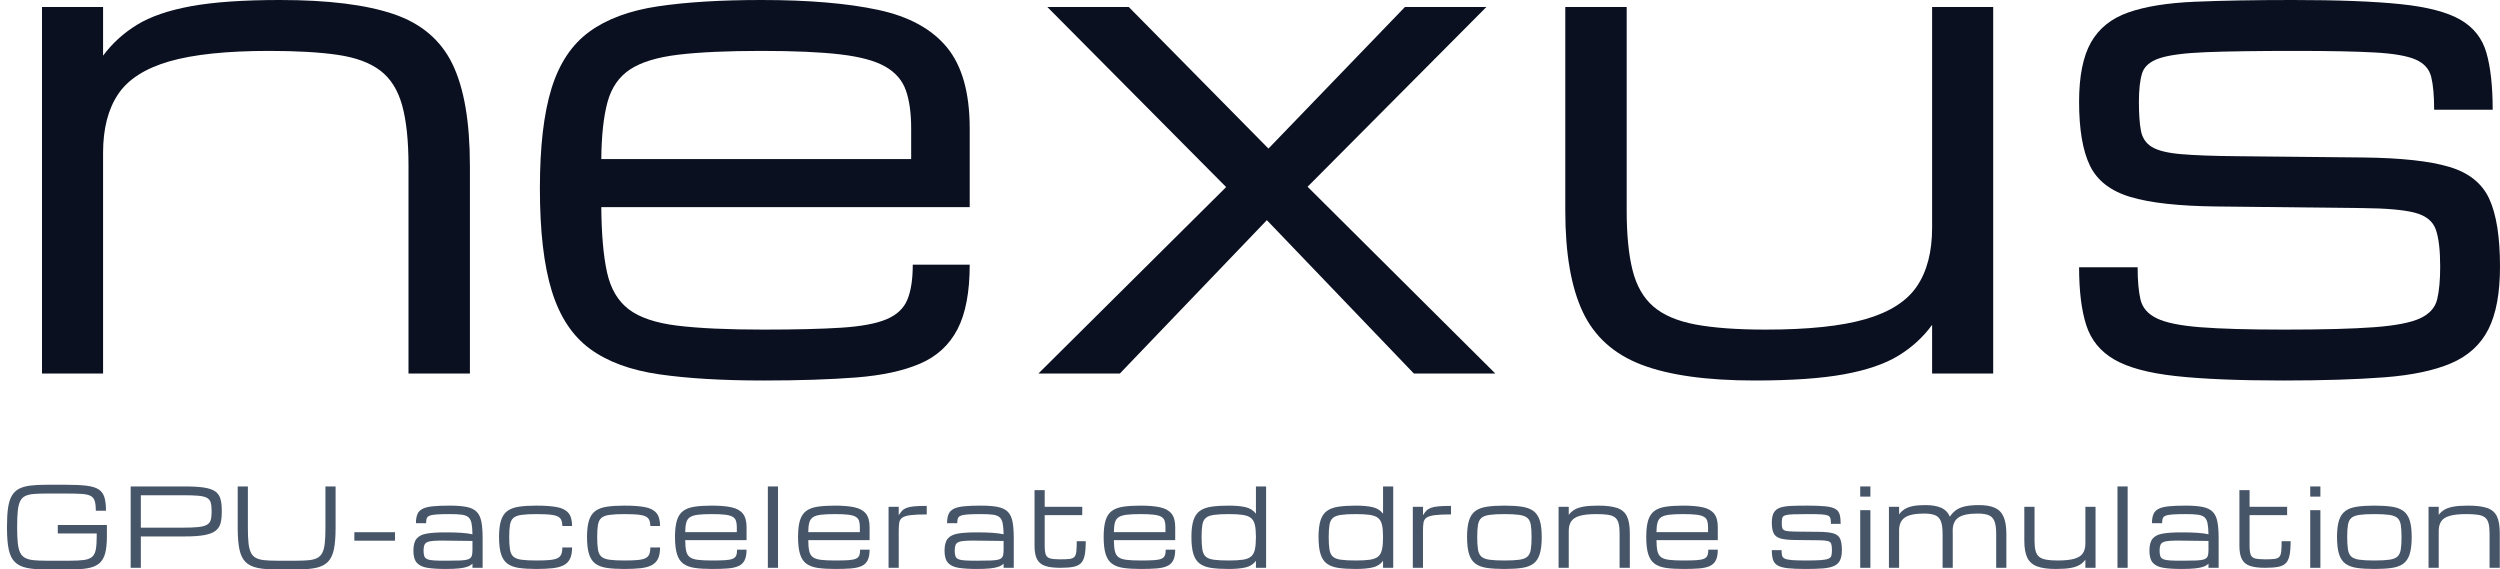
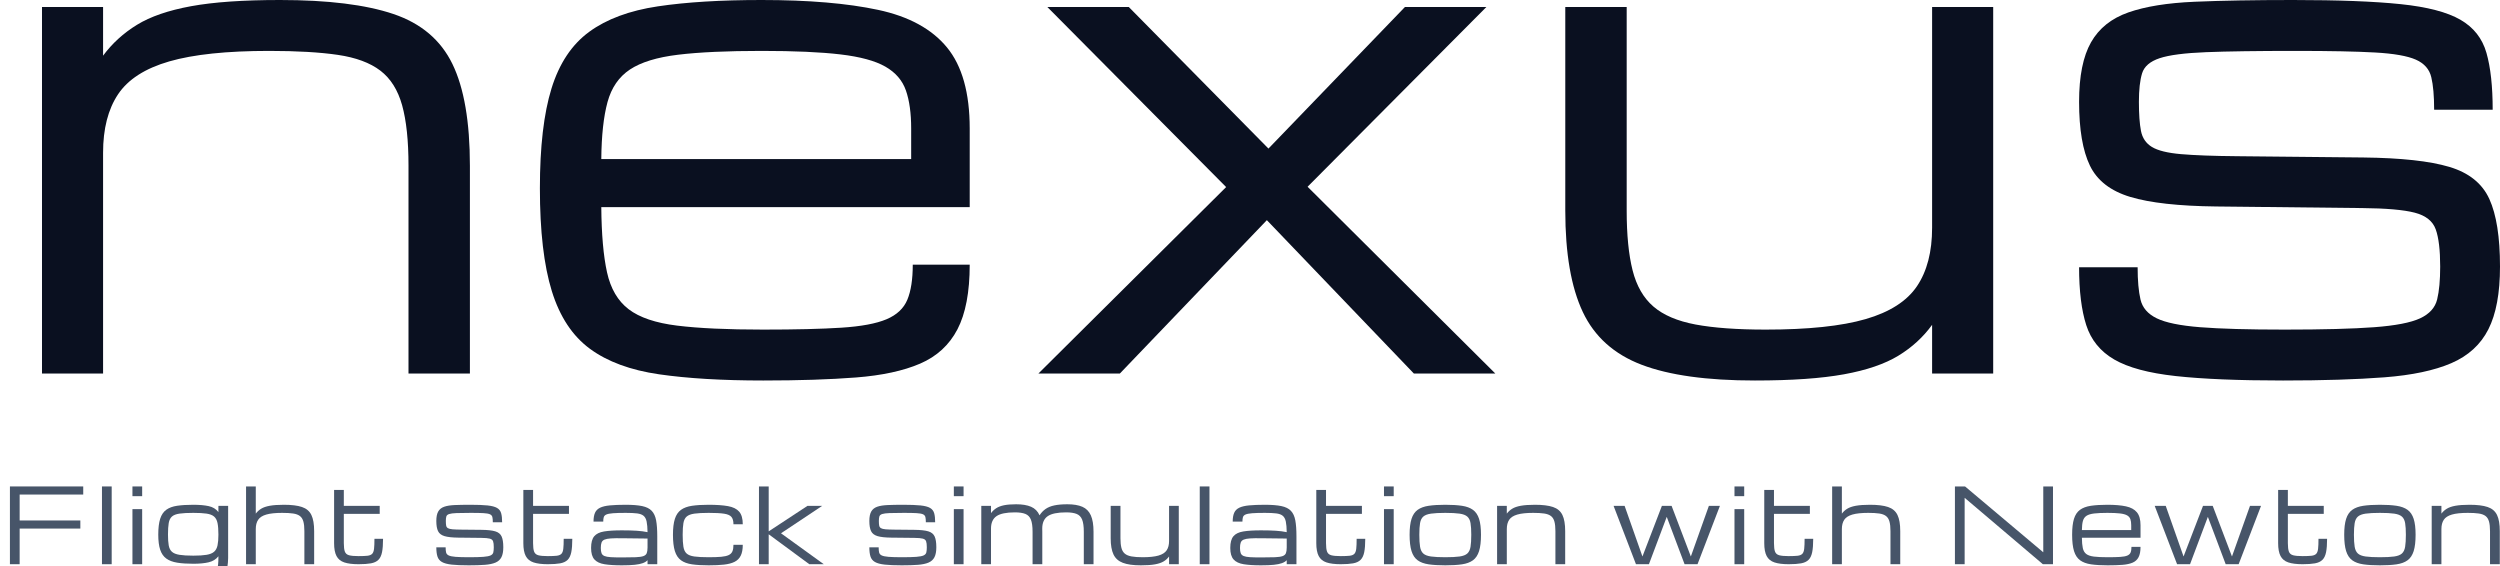
- <svg xmlns="http://www.w3.org/2000/svg" class="nexus-lockup" viewBox="0 0 7858 1788" width="7858" height="1788" version="1.1">
+ <svg xmlns="http://www.w3.org/2000/svg" class="nexus-lockup" viewBox="0 0 7858 1777" width="7858" height="1777" version="1.1">
  <g fill="#0a1020" transform="translate(0 -362.0)">
    <path d="M132 1536.0V384.0H324V537.0Q367 479.0 430.5 440.0Q494 401.0 600.5 381.5Q707 362.0 880 362.0Q1106 362.0 1236.5 406.0Q1367 450.0 1422.0 563.0Q1477 676.0 1477 883.0V1536.0H1284V883.0Q1284 765.0 1264.0 693.0Q1244 621.0 1195.5 584.0Q1147 547.0 1062.0 534.5Q977 522.0 846 522.0Q646 522.0 532.0 555.0Q418 588.0 371.0 658.5Q324 729.0 324 842.0V1536.0Z" />
    <path d="M3048 1194.0Q3048 1323.0 3009.5 1397.0Q2971 1471.0 2892.0 1505.0Q2813 1539.0 2690.5 1548.5Q2568 1558.0 2399 1558.0Q2206 1558.0 2071.5 1538.5Q1937 1519.0 1854.5 1458.5Q1772 1398.0 1734.5 1277.0Q1697 1156.0 1697 954.0Q1697 758.0 1733.5 640.0Q1770 522.0 1852.0 462.0Q1934 402.0 2067.5 382.0Q2201 362.0 2394 362.0Q2615 362.0 2760.0 393.0Q2905 424.0 2976.5 511.0Q3048 598.0 3048 766.0V1013.0H1890Q1891 1141.0 1908.0 1218.0Q1925 1295.0 1976.0 1334.0Q2027 1373.0 2128.5 1385.5Q2230 1398.0 2399 1398.0Q2551 1398.0 2644.5 1392.0Q2738 1386.0 2786.5 1365.5Q2835 1345.0 2852.0 1304.0Q2869 1263.0 2869 1194.0ZM2394 522.0Q2231 522.0 2131.5 534.0Q2032 546.0 1980.0 580.5Q1928 615.0 1909.5 683.0Q1891 751.0 1890 862.0H2864V766.0Q2864 694.0 2847.5 646.5Q2831 599.0 2783.0 571.5Q2735 544.0 2641.5 533.0Q2548 522.0 2394 522.0Z" />
    <path d="M3264 1536.0 3854 950.0 3292 384.0H3548L3987 829.0L4416 384.0H4672L4110 949.0L4700 1536.0H4444L3982 1054.0L3520 1536.0Z" />
    <path d="M5516 1558.0Q5290 1558.0 5160.0 1508.5Q5030 1459.0 4975.0 1342.5Q4920 1226.0 4920 1024.0V384.0H5113V1024.0Q5113 1138.0 5131.5 1211.5Q5150 1285.0 5197.0 1325.5Q5244 1366.0 5329.5 1382.0Q5415 1398.0 5550 1398.0Q5750 1398.0 5864.0 1365.0Q5978 1332.0 6025.5 1261.5Q6073 1191.0 6073 1078.0V384.0H6265V1536.0H6073V1383.0Q6031 1441.0 5967.0 1480.0Q5903 1519.0 5796.0 1538.5Q5689 1558.0 5516 1558.0Z" />
    <path d="M7176 1558.0Q6966 1558.0 6838.5 1544.0Q6711 1530.0 6645.5 1492.0Q6580 1454.0 6557.5 1384.0Q6535 1314.0 6535 1202.0H6719Q6719 1265.0 6728.0 1303.5Q6737 1342.0 6779.0 1362.5Q6821 1383.0 6915.5 1390.5Q7010 1398.0 7181 1398.0Q7362 1398.0 7462.5 1390.5Q7563 1383.0 7607.0 1362.5Q7651 1342.0 7660.5 1303.0Q7670 1264.0 7670 1200.0Q7670 1122.0 7656.0 1083.0Q7642 1044.0 7590.0 1030.5Q7538 1017.0 7424 1016.0L6966 1011.0Q6789 1009.0 6696.0 981.0Q6603 953.0 6569.0 882.5Q6535 812.0 6535 682.0Q6535 561.0 6572.5 495.0Q6610 429.0 6690.0 401.0Q6770 373.0 6898.0 367.5Q7026 362.0 7207 362.0Q7420 362.0 7545.5 375.0Q7671 388.0 7733.5 424.0Q7796 460.0 7815.5 528.5Q7835 597.0 7835 707.0H7651Q7651 642.0 7642.0 604.5Q7633 567.0 7593.5 549.5Q7554 532.0 7465.5 527.0Q7377 522.0 7217 522.0Q7035 522.0 6934.0 526.0Q6833 530.0 6788.0 545.0Q6743 560.0 6733.0 592.5Q6723 625.0 6723 682.0Q6723 740.0 6729.5 773.5Q6736 807.0 6764.0 824.0Q6792 841.0 6855.5 846.5Q6919 852.0 7033 853.0L7428 857.0Q7606 859.0 7698.5 886.5Q7791 914.0 7824.5 987.5Q7858 1061.0 7858 1200.0Q7858 1325.0 7821.5 1397.0Q7785 1469.0 7705.0 1503.5Q7625 1538.0 7494.5 1548.0Q7364 1558.0 7176 1558.0Z" />
  </g>
-   <g transform="translate(0 1529.0) scale(0.166483)">
+   <g transform="translate(0 1529.0) scale(0.159136)">
    <g fill="#475569">
-       <path d="M132 788.0V748.0Q132 544.0 152.0 405.5Q172 267.0 221.0 180.0Q270 93.0 354.5 47.0Q439 1.0 567.0 -15.5Q695 -32.0 875 -32.0H1251Q1487 -32.0 1634.5 -14.0Q1782 4.0 1861.5 55.0Q1941 106.0 1971.0 203.5Q2001 301.0 2001 459.0H1809Q1809 340.0 1788.0 273.5Q1767 207.0 1709.0 177.5Q1651 148.0 1540.5 141.0Q1430 134.0 1251 134.0H875Q732 134.0 634.0 142.5Q536 151.0 474.5 181.5Q413 212.0 380.5 278.0Q348 344.0 336.0 458.0Q324 572.0 324 748.0V788.0Q324 958.0 336.0 1070.0Q348 1182.0 380.5 1249.0Q413 1316.0 474.5 1349.0Q536 1382.0 634.0 1392.0Q732 1402.0 875 1402.0H1318Q1483 1402.0 1584.0 1388.5Q1685 1375.0 1737.5 1330.5Q1790 1286.0 1808.0 1194.5Q1826 1103.0 1826 947.0V888.0H1091V728.0H2018V947.0Q2018 1142.0 1985.0 1264.0Q1952 1386.0 1873.5 1452.5Q1795 1519.0 1659.5 1543.5Q1524 1568.0 1318 1568.0H875Q650 1568.0 505.0 1537.5Q360 1507.0 278.5 1425.0Q197 1343.0 164.5 1189.0Q132 1035.0 132 788.0Z" />
-       <path d="M2467 1536.0V0.0H3495Q3720 0.0 3857.5 22.0Q3995 44.0 4066.0 95.5Q4137 147.0 4162.0 234.5Q4187 322.0 4187 452.0V492.0Q4187 616.0 4161.5 702.5Q4136 789.0 4063.0 842.0Q3990 895.0 3852.0 919.5Q3714 944.0 3489 944.0H2659V1536.0ZM3995 452.0Q3995 357.0 3977.0 300.0Q3959 243.0 3905.0 214.0Q3851 185.0 3744.0 175.5Q3637 166.0 3458 166.0H2659V778.0H3458Q3637 778.0 3744.0 766.5Q3851 755.0 3905.0 724.5Q3959 694.0 3977.0 637.5Q3995 581.0 3995 492.0Z" />
-       <path d="M5231 1568.0Q5006 1568.0 4861.0 1537.5Q4716 1507.0 4634.5 1425.0Q4553 1343.0 4520.5 1189.0Q4488 1035.0 4488 788.0V0.0H4680V788.0Q4680 958.0 4692.0 1070.0Q4704 1182.0 4737.0 1249.0Q4770 1316.0 4831.5 1349.0Q4893 1382.0 4991.0 1392.0Q5089 1402.0 5231 1402.0H5593Q5736 1402.0 5833.5 1392.0Q5931 1382.0 5992.5 1349.0Q6054 1316.0 6087.0 1249.0Q6120 1182.0 6132.0 1070.0Q6144 958.0 6144 788.0V0.0H6336V788.0Q6336 1035.0 6303.5 1189.0Q6271 1343.0 6189.5 1425.0Q6108 1507.0 5963.0 1537.5Q5818 1568.0 5593 1568.0Z" />
-       <path d="M6690 1024.0V864.0H7458V1024.0Z" />
-       <path d="M8412 1558.0Q8205 1558.0 8070.5 1536.5Q7936 1515.0 7870.5 1442.0Q7805 1369.0 7805 1215.0Q7805 1058.0 7866.5 984.5Q7928 911.0 8061.5 889.0Q8195 867.0 8412 867.0Q8588 867.0 8707.0 875.0Q8826 883.0 8920 903.0Q8918 770.0 8902.0 693.5Q8886 617.0 8842.0 580.0Q8798 543.0 8713.5 532.5Q8629 522.0 8489 522.0Q8329 522.0 8238.5 529.0Q8148 536.0 8107.0 554.0Q8066 572.0 8055.5 606.0Q8045 640.0 8045 694.0H7853Q7853 586.0 7882.5 520.0Q7912 454.0 7983.0 420.0Q8054 386.0 8177.5 374.0Q8301 362.0 8489 362.0Q8691 362.0 8814.5 388.0Q8938 414.0 9002.5 481.5Q9067 549.0 9089.5 670.0Q9112 791.0 9112 982.0V1536.0H8920V1457.0Q8886 1493.0 8826.0 1515.0Q8766 1537.0 8666.5 1547.5Q8567 1558.0 8412 1558.0ZM8412 1402.0Q8583 1402.0 8685.0 1398.0Q8787 1394.0 8837.5 1376.0Q8888 1358.0 8904.0 1318.0Q8920 1278.0 8920 1206.0V1029.0L8412 1023.0Q8277 1021.0 8194.5 1026.5Q8112 1032.0 8069.0 1050.5Q8026 1069.0 8011.5 1108.5Q7997 1148.0 7997 1215.0Q7997 1280.0 8011.5 1318.0Q8026 1356.0 8069.0 1374.0Q8112 1392.0 8194.5 1397.0Q8277 1402.0 8412 1402.0Z" />
-       <path d="M10127 1558.0Q9934 1558.0 9799.0 1538.5Q9664 1519.0 9581.0 1458.5Q9498 1398.0 9460.0 1277.0Q9422 1156.0 9422 954.0Q9422 758.0 9460.0 640.0Q9498 522.0 9581.0 462.0Q9664 402.0 9799.0 382.0Q9934 362.0 10127 362.0Q10358 362.0 10507.5 388.5Q10657 415.0 10729.0 497.0Q10801 579.0 10801 747.0H10617Q10617 650.0 10577.0 602.0Q10537 554.0 10431.0 538.0Q10325 522.0 10127 522.0Q9949 522.0 9845.0 537.0Q9741 552.0 9692.0 595.5Q9643 639.0 9628.5 725.0Q9614 811.0 9614 954.0Q9614 1102.0 9628.5 1191.0Q9643 1280.0 9692.0 1324.5Q9741 1369.0 9845.0 1383.5Q9949 1398.0 10127 1398.0Q10278 1398.0 10374.0 1389.5Q10470 1381.0 10523.0 1355.5Q10576 1330.0 10596.5 1281.5Q10617 1233.0 10617 1152.0H10801Q10801 1286.0 10761.0 1367.0Q10721 1448.0 10639.0 1489.0Q10557 1530.0 10429.5 1544.0Q10302 1558.0 10127 1558.0Z" />
-       <path d="M11788 1558.0Q11595 1558.0 11460.0 1538.5Q11325 1519.0 11242.0 1458.5Q11159 1398.0 11121.0 1277.0Q11083 1156.0 11083 954.0Q11083 758.0 11121.0 640.0Q11159 522.0 11242.0 462.0Q11325 402.0 11460.0 382.0Q11595 362.0 11788 362.0Q12019 362.0 12168.5 388.5Q12318 415.0 12390.0 497.0Q12462 579.0 12462 747.0H12278Q12278 650.0 12238.0 602.0Q12198 554.0 12092.0 538.0Q11986 522.0 11788 522.0Q11610 522.0 11506.0 537.0Q11402 552.0 11353.0 595.5Q11304 639.0 11289.5 725.0Q11275 811.0 11275 954.0Q11275 1102.0 11289.5 1191.0Q11304 1280.0 11353.0 1324.5Q11402 1369.0 11506.0 1383.5Q11610 1398.0 11788 1398.0Q11939 1398.0 12035.0 1389.5Q12131 1381.0 12184.0 1355.5Q12237 1330.0 12257.5 1281.5Q12278 1233.0 12278 1152.0H12462Q12462 1286.0 12422.0 1367.0Q12382 1448.0 12300.0 1489.0Q12218 1530.0 12090.5 1544.0Q11963 1558.0 11788 1558.0Z" />
-       <path d="M14095 1194.0Q14095 1323.0 14056.5 1397.0Q14018 1471.0 13939.0 1505.0Q13860 1539.0 13737.5 1548.5Q13615 1558.0 13446 1558.0Q13253 1558.0 13118.5 1538.5Q12984 1519.0 12901.5 1458.5Q12819 1398.0 12781.5 1277.0Q12744 1156.0 12744 954.0Q12744 758.0 12780.5 640.0Q12817 522.0 12899.0 462.0Q12981 402.0 13114.5 382.0Q13248 362.0 13441 362.0Q13662 362.0 13807.0 393.0Q13952 424.0 14023.5 511.0Q14095 598.0 14095 766.0V1013.0H12937Q12938 1141.0 12955.0 1218.0Q12972 1295.0 13023.0 1334.0Q13074 1373.0 13175.5 1385.5Q13277 1398.0 13446 1398.0Q13598 1398.0 13691.5 1392.0Q13785 1386.0 13833.5 1365.5Q13882 1345.0 13899.0 1304.0Q13916 1263.0 13916 1194.0ZM13441 522.0Q13278 522.0 13178.5 534.0Q13079 546.0 13027.0 580.5Q12975 615.0 12956.5 683.0Q12938 751.0 12937 862.0H13911V766.0Q13911 694.0 13894.5 646.5Q13878 599.0 13830.0 571.5Q13782 544.0 13688.5 533.0Q13595 522.0 13441 522.0Z" />
-       <path d="M14497 1536.0V0.0H14689V1536.0Z" />
-       <path d="M16418 1194.0Q16418 1323.0 16379.5 1397.0Q16341 1471.0 16262.0 1505.0Q16183 1539.0 16060.5 1548.5Q15938 1558.0 15769 1558.0Q15576 1558.0 15441.5 1538.5Q15307 1519.0 15224.5 1458.5Q15142 1398.0 15104.5 1277.0Q15067 1156.0 15067 954.0Q15067 758.0 15103.5 640.0Q15140 522.0 15222.0 462.0Q15304 402.0 15437.5 382.0Q15571 362.0 15764 362.0Q15985 362.0 16130.0 393.0Q16275 424.0 16346.5 511.0Q16418 598.0 16418 766.0V1013.0H15260Q15261 1141.0 15278.0 1218.0Q15295 1295.0 15346.0 1334.0Q15397 1373.0 15498.5 1385.5Q15600 1398.0 15769 1398.0Q15921 1398.0 16014.5 1392.0Q16108 1386.0 16156.5 1365.5Q16205 1345.0 16222.0 1304.0Q16239 1263.0 16239 1194.0ZM15764 522.0Q15601 522.0 15501.5 534.0Q15402 546.0 15350.0 580.5Q15298 615.0 15279.5 683.0Q15261 751.0 15260 862.0H16234V766.0Q16234 694.0 16217.5 646.5Q16201 599.0 16153.0 571.5Q16105 544.0 16011.5 533.0Q15918 522.0 15764 522.0Z" />
-       <path d="M16776 1536.0V384.0H16968V543.0Q17000 492.0 17032.5 458.0Q17065 424.0 17117.5 404.0Q17170 384.0 17260.0 375.5Q17350 367.0 17497 367.0V528.0Q17299 528.0 17190.5 542.0Q17082 556.0 17035.0 589.5Q16988 623.0 16978.0 682.0Q16968 741.0 16968 832.0V1536.0Z" />
-       <path d="M18440 1558.0Q18233 1558.0 18098.5 1536.5Q17964 1515.0 17898.5 1442.0Q17833 1369.0 17833 1215.0Q17833 1058.0 17894.5 984.5Q17956 911.0 18089.5 889.0Q18223 867.0 18440 867.0Q18616 867.0 18735.0 875.0Q18854 883.0 18948 903.0Q18946 770.0 18930.0 693.5Q18914 617.0 18870.0 580.0Q18826 543.0 18741.5 532.5Q18657 522.0 18517 522.0Q18357 522.0 18266.5 529.0Q18176 536.0 18135.0 554.0Q18094 572.0 18083.5 606.0Q18073 640.0 18073 694.0H17881Q17881 586.0 17910.5 520.0Q17940 454.0 18011.0 420.0Q18082 386.0 18205.5 374.0Q18329 362.0 18517 362.0Q18719 362.0 18842.5 388.0Q18966 414.0 19030.5 481.5Q19095 549.0 19117.5 670.0Q19140 791.0 19140 982.0V1536.0H18948V1457.0Q18914 1493.0 18854.0 1515.0Q18794 1537.0 18694.5 1547.5Q18595 1558.0 18440 1558.0ZM18440 1402.0Q18611 1402.0 18713.0 1398.0Q18815 1394.0 18865.5 1376.0Q18916 1358.0 18932.0 1318.0Q18948 1278.0 18948 1206.0V1029.0L18440 1023.0Q18305 1021.0 18222.5 1026.5Q18140 1032.0 18097.0 1050.5Q18054 1069.0 18039.5 1108.5Q18025 1148.0 18025 1215.0Q18025 1280.0 18039.5 1318.0Q18054 1356.0 18097.0 1374.0Q18140 1392.0 18222.5 1397.0Q18305 1402.0 18440 1402.0Z" />
-       <path d="M20015 1536.0Q19839 1536.0 19733.0 1500.5Q19627 1465.0 19579.5 1374.5Q19532 1284.0 19532 1120.0V69.0H19724V384.0H20433V542.0H19724V1120.0Q19724 1232.0 19744.5 1287.0Q19765 1342.0 19827.5 1359.0Q19890 1376.0 20015 1376.0Q20126 1376.0 20189.5 1369.0Q20253 1362.0 20283.0 1331.5Q20313 1301.0 20321.0 1231.0Q20329 1161.0 20329 1034.0H20499Q20499 1200.0 20478.5 1300.0Q20458 1400.0 20405.5 1451.0Q20353 1502.0 20258.5 1519.0Q20164 1536.0 20015 1536.0Z" />
-       <path d="M22188 1194.0Q22188 1323.0 22149.5 1397.0Q22111 1471.0 22032.0 1505.0Q21953 1539.0 21830.5 1548.5Q21708 1558.0 21539 1558.0Q21346 1558.0 21211.5 1538.5Q21077 1519.0 20994.5 1458.5Q20912 1398.0 20874.5 1277.0Q20837 1156.0 20837 954.0Q20837 758.0 20873.5 640.0Q20910 522.0 20992.0 462.0Q21074 402.0 21207.5 382.0Q21341 362.0 21534 362.0Q21755 362.0 21900.0 393.0Q22045 424.0 22116.5 511.0Q22188 598.0 22188 766.0V1013.0H21030Q21031 1141.0 21048.0 1218.0Q21065 1295.0 21116.0 1334.0Q21167 1373.0 21268.5 1385.5Q21370 1398.0 21539 1398.0Q21691 1398.0 21784.5 1392.0Q21878 1386.0 21926.5 1365.5Q21975 1345.0 21992.0 1304.0Q22009 1263.0 22009 1194.0ZM21534 522.0Q21371 522.0 21271.5 534.0Q21172 546.0 21120.0 580.5Q21068 615.0 21049.5 683.0Q21031 751.0 21030 862.0H22004V766.0Q22004 694.0 21987.5 646.5Q21971 599.0 21923.0 571.5Q21875 544.0 21781.5 533.0Q21688 522.0 21534 522.0Z" />
-       <path d="M23199 1558.0Q23006 1558.0 22871.0 1538.5Q22736 1519.0 22653.0 1458.5Q22570 1398.0 22532.0 1277.0Q22494 1156.0 22494 954.0Q22494 758.0 22532.0 640.0Q22570 522.0 22653.0 462.0Q22736 402.0 22871.0 382.0Q23006 362.0 23199 362.0Q23384 362.0 23511.5 390.0Q23639 418.0 23712 515.0V0.0H23904V1536.0H23712V1404.0Q23639 1502.0 23511.5 1530.0Q23384 1558.0 23199 1558.0ZM23712 954.0Q23712 811.0 23692.0 725.0Q23672 639.0 23618.0 595.5Q23564 552.0 23463.0 537.0Q23362 522.0 23199 522.0Q23021 522.0 22917.0 537.0Q22813 552.0 22764.0 595.5Q22715 639.0 22700.5 725.0Q22686 811.0 22686 954.0Q22686 1102.0 22700.5 1191.0Q22715 1280.0 22764.0 1324.5Q22813 1369.0 22917.0 1383.5Q23021 1398.0 23199 1398.0Q23362 1398.0 23463.0 1383.5Q23564 1369.0 23618.0 1324.5Q23672 1280.0 23692.0 1191.0Q23712 1102.0 23712 954.0Z" />
-       <path d="M25599 1558.0Q25406 1558.0 25271.0 1538.5Q25136 1519.0 25053.0 1458.5Q24970 1398.0 24932.0 1277.0Q24894 1156.0 24894 954.0Q24894 758.0 24932.0 640.0Q24970 522.0 25053.0 462.0Q25136 402.0 25271.0 382.0Q25406 362.0 25599 362.0Q25784 362.0 25911.5 390.0Q26039 418.0 26112 515.0V0.0H26304V1536.0H26112V1404.0Q26039 1502.0 25911.5 1530.0Q25784 1558.0 25599 1558.0ZM26112 954.0Q26112 811.0 26092.0 725.0Q26072 639.0 26018.0 595.5Q25964 552.0 25863.0 537.0Q25762 522.0 25599 522.0Q25421 522.0 25317.0 537.0Q25213 552.0 25164.0 595.5Q25115 639.0 25100.5 725.0Q25086 811.0 25086 954.0Q25086 1102.0 25100.5 1191.0Q25115 1280.0 25164.0 1324.5Q25213 1369.0 25317.0 1383.5Q25421 1398.0 25599 1398.0Q25762 1398.0 25863.0 1383.5Q25964 1369.0 26018.0 1324.5Q26072 1280.0 26092.0 1191.0Q26112 1102.0 26112 954.0Z" />
-       <path d="M26674 1536.0V384.0H26866V543.0Q26898 492.0 26930.5 458.0Q26963 424.0 27015.5 404.0Q27068 384.0 27158.0 375.5Q27248 367.0 27395 367.0V528.0Q27197 528.0 27088.5 542.0Q26980 556.0 26933.0 589.5Q26886 623.0 26876.0 682.0Q26866 741.0 26866 832.0V1536.0Z" />
-       <path d="M28403 1558.0Q28210 1558.0 28075.0 1538.5Q27940 1519.0 27857.0 1458.5Q27774 1398.0 27736.0 1277.0Q27698 1156.0 27698 954.0Q27698 758.0 27736.0 640.0Q27774 522.0 27857.0 462.0Q27940 402.0 28075.0 382.0Q28210 362.0 28403 362.0Q28597 362.0 28731.5 382.0Q28866 402.0 28949.0 462.0Q29032 522.0 29070.0 640.0Q29108 758.0 29108 954.0Q29108 1156.0 29070.0 1277.0Q29032 1398.0 28949.0 1458.5Q28866 1519.0 28731.5 1538.5Q28597 1558.0 28403 1558.0ZM28916 954.0Q28916 811.0 28901.5 725.0Q28887 639.0 28838.0 595.5Q28789 552.0 28685.5 537.0Q28582 522.0 28403 522.0Q28225 522.0 28121.0 537.0Q28017 552.0 27968.0 595.5Q27919 639.0 27904.5 725.0Q27890 811.0 27890 954.0Q27890 1102.0 27904.5 1191.0Q27919 1280.0 27968.0 1324.5Q28017 1369.0 28121.0 1383.5Q28225 1398.0 28403 1398.0Q28582 1398.0 28685.5 1383.5Q28789 1369.0 28838.0 1324.5Q28887 1280.0 28901.5 1191.0Q28916 1102.0 28916 954.0Z" />
-       <path d="M29426 1536.0V384.0H29618V537.0Q29661 479.0 29724.5 440.0Q29788 401.0 29894.5 381.5Q30001 362.0 30174 362.0Q30400 362.0 30530.5 406.0Q30661 450.0 30716.0 563.0Q30771 676.0 30771 883.0V1536.0H30578V883.0Q30578 765.0 30558.0 693.0Q30538 621.0 30489.5 584.0Q30441 547.0 30356.0 534.5Q30271 522.0 30140 522.0Q29940 522.0 29826.0 555.0Q29712 588.0 29665.0 658.5Q29618 729.0 29618 842.0V1536.0Z" />
-       <path d="M32432 1194.0Q32432 1323.0 32393.5 1397.0Q32355 1471.0 32276.0 1505.0Q32197 1539.0 32074.5 1548.5Q31952 1558.0 31783 1558.0Q31590 1558.0 31455.5 1538.5Q31321 1519.0 31238.5 1458.5Q31156 1398.0 31118.5 1277.0Q31081 1156.0 31081 954.0Q31081 758.0 31117.5 640.0Q31154 522.0 31236.0 462.0Q31318 402.0 31451.5 382.0Q31585 362.0 31778 362.0Q31999 362.0 32144.0 393.0Q32289 424.0 32360.5 511.0Q32432 598.0 32432 766.0V1013.0H31274Q31275 1141.0 31292.0 1218.0Q31309 1295.0 31360.0 1334.0Q31411 1373.0 31512.5 1385.5Q31614 1398.0 31783 1398.0Q31935 1398.0 32028.5 1392.0Q32122 1386.0 32170.5 1365.5Q32219 1345.0 32236.0 1304.0Q32253 1263.0 32253 1194.0ZM31778 522.0Q31615 522.0 31515.5 534.0Q31416 546.0 31364.0 580.5Q31312 615.0 31293.5 683.0Q31275 751.0 31274 862.0H32248V766.0Q32248 694.0 32231.5 646.5Q32215 599.0 32167.0 571.5Q32119 544.0 32025.5 533.0Q31932 522.0 31778 522.0Z" />
-       <path d="M34093 1558.0Q33883 1558.0 33755.5 1544.0Q33628 1530.0 33562.5 1492.0Q33497 1454.0 33474.5 1384.0Q33452 1314.0 33452 1202.0H33636Q33636 1265.0 33645.0 1303.5Q33654 1342.0 33696.0 1362.5Q33738 1383.0 33832.5 1390.5Q33927 1398.0 34098 1398.0Q34279 1398.0 34379.5 1390.5Q34480 1383.0 34524.0 1362.5Q34568 1342.0 34577.5 1303.0Q34587 1264.0 34587 1200.0Q34587 1122.0 34573.0 1083.0Q34559 1044.0 34507.0 1030.5Q34455 1017.0 34341 1016.0L33883 1011.0Q33706 1009.0 33613.0 981.0Q33520 953.0 33486.0 882.5Q33452 812.0 33452 682.0Q33452 561.0 33489.5 495.0Q33527 429.0 33607.0 401.0Q33687 373.0 33815.0 367.5Q33943 362.0 34124 362.0Q34337 362.0 34462.5 375.0Q34588 388.0 34650.5 424.0Q34713 460.0 34732.5 528.5Q34752 597.0 34752 707.0H34568Q34568 642.0 34559.0 604.5Q34550 567.0 34510.5 549.5Q34471 532.0 34382.5 527.0Q34294 522.0 34134 522.0Q33952 522.0 33851.0 526.0Q33750 530.0 33705.0 545.0Q33660 560.0 33650.0 592.5Q33640 625.0 33640 682.0Q33640 740.0 33646.5 773.5Q33653 807.0 33681.0 824.0Q33709 841.0 33772.5 846.5Q33836 852.0 33950 853.0L34345 857.0Q34523 859.0 34615.5 886.5Q34708 914.0 34741.5 987.5Q34775 1061.0 34775 1200.0Q34775 1325.0 34738.5 1397.0Q34702 1469.0 34622.0 1503.5Q34542 1538.0 34411.5 1548.0Q34281 1558.0 34093 1558.0Z" />
-       <path d="M35121 1536.0V448.0H35313V1536.0ZM35121 192.0V0.0H35313V192.0Z" />
-       <path d="M35663 1536.0V384.0H35855V527.0Q35898 469.0 35958.0 430.0Q36018 391.0 36111.5 371.5Q36205 352.0 36351 352.0Q36532 352.0 36646.0 401.0Q36760 450.0 36814 570.0Q36863 494.0 36932.0 445.5Q37001 397.0 37105.5 374.5Q37210 352.0 37363 352.0Q37545 352.0 37659.0 401.5Q37773 451.0 37826.5 570.0Q37880 689.0 37880 896.0V1536.0H37688V896.0Q37688 738.0 37655.0 655.5Q37622 573.0 37545.5 542.5Q37469 512.0 37339 512.0Q37084 512.0 36975.5 587.0Q36867 662.0 36867 832.0V831.0Q36868 862.0 36868 896.0V1536.0H36676V896.0Q36676 738.0 36643.0 655.5Q36610 573.0 36533.5 542.5Q36457 512.0 36327 512.0Q36072 512.0 35963.5 587.0Q35855 662.0 35855 832.0V1536.0Z" />
-       <path d="M38815 1558.0Q38589 1558.0 38459.0 1508.5Q38329 1459.0 38274.0 1342.5Q38219 1226.0 38219 1024.0V384.0H38412V1024.0Q38412 1138.0 38430.5 1211.5Q38449 1285.0 38496.0 1325.5Q38543 1366.0 38628.5 1382.0Q38714 1398.0 38849 1398.0Q39049 1398.0 39163.0 1365.0Q39277 1332.0 39324.5 1261.5Q39372 1191.0 39372 1078.0V384.0H39564V1536.0H39372V1383.0Q39330 1441.0 39266.0 1480.0Q39202 1519.0 39095.0 1538.5Q38988 1558.0 38815 1558.0Z" />
-       <path d="M39978 1536.0V0.0H40170V1536.0Z" />
-       <path d="M41188 1558.0Q40981 1558.0 40846.5 1536.5Q40712 1515.0 40646.5 1442.0Q40581 1369.0 40581 1215.0Q40581 1058.0 40642.5 984.5Q40704 911.0 40837.5 889.0Q40971 867.0 41188 867.0Q41364 867.0 41483.0 875.0Q41602 883.0 41696 903.0Q41694 770.0 41678.0 693.5Q41662 617.0 41618.0 580.0Q41574 543.0 41489.5 532.5Q41405 522.0 41265 522.0Q41105 522.0 41014.5 529.0Q40924 536.0 40883.0 554.0Q40842 572.0 40831.5 606.0Q40821 640.0 40821 694.0H40629Q40629 586.0 40658.5 520.0Q40688 454.0 40759.0 420.0Q40830 386.0 40953.5 374.0Q41077 362.0 41265 362.0Q41467 362.0 41590.5 388.0Q41714 414.0 41778.5 481.5Q41843 549.0 41865.5 670.0Q41888 791.0 41888 982.0V1536.0H41696V1457.0Q41662 1493.0 41602.0 1515.0Q41542 1537.0 41442.5 1547.5Q41343 1558.0 41188 1558.0ZM41188 1402.0Q41359 1402.0 41461.0 1398.0Q41563 1394.0 41613.5 1376.0Q41664 1358.0 41680.0 1318.0Q41696 1278.0 41696 1206.0V1029.0L41188 1023.0Q41053 1021.0 40970.5 1026.5Q40888 1032.0 40845.0 1050.5Q40802 1069.0 40787.5 1108.5Q40773 1148.0 40773 1215.0Q40773 1280.0 40787.5 1318.0Q40802 1356.0 40845.0 1374.0Q40888 1392.0 40970.5 1397.0Q41053 1402.0 41188 1402.0Z" />
-       <path d="M42763 1536.0Q42587 1536.0 42481.0 1500.5Q42375 1465.0 42327.5 1374.5Q42280 1284.0 42280 1120.0V69.0H42472V384.0H43181V542.0H42472V1120.0Q42472 1232.0 42492.5 1287.0Q42513 1342.0 42575.5 1359.0Q42638 1376.0 42763 1376.0Q42874 1376.0 42937.5 1369.0Q43001 1362.0 43031.0 1331.5Q43061 1301.0 43069.0 1231.0Q43077 1161.0 43077 1034.0H43247Q43247 1200.0 43226.5 1300.0Q43206 1400.0 43153.5 1451.0Q43101 1502.0 43006.5 1519.0Q42912 1536.0 42763 1536.0Z" />
-       <path d="M43617 1536.0V448.0H43809V1536.0ZM43617 192.0V0.0H43809V192.0Z" />
-       <path d="M44828 1558.0Q44635 1558.0 44500.0 1538.5Q44365 1519.0 44282.0 1458.5Q44199 1398.0 44161.0 1277.0Q44123 1156.0 44123 954.0Q44123 758.0 44161.0 640.0Q44199 522.0 44282.0 462.0Q44365 402.0 44500.0 382.0Q44635 362.0 44828 362.0Q45022 362.0 45156.5 382.0Q45291 402.0 45374.0 462.0Q45457 522.0 45495.0 640.0Q45533 758.0 45533 954.0Q45533 1156.0 45495.0 1277.0Q45457 1398.0 45374.0 1458.5Q45291 1519.0 45156.5 1538.5Q45022 1558.0 44828 1558.0ZM45341 954.0Q45341 811.0 45326.5 725.0Q45312 639.0 45263.0 595.5Q45214 552.0 45110.5 537.0Q45007 522.0 44828 522.0Q44650 522.0 44546.0 537.0Q44442 552.0 44393.0 595.5Q44344 639.0 44329.5 725.0Q44315 811.0 44315 954.0Q44315 1102.0 44329.5 1191.0Q44344 1280.0 44393.0 1324.5Q44442 1369.0 44546.0 1383.5Q44650 1398.0 44828 1398.0Q45007 1398.0 45110.5 1383.5Q45214 1369.0 45263.0 1324.5Q45312 1280.0 45326.5 1191.0Q45341 1102.0 45341 954.0Z" />
-       <path d="M45851 1536.0V384.0H46043V537.0Q46086 479.0 46149.5 440.0Q46213 401.0 46319.5 381.5Q46426 362.0 46599 362.0Q46825 362.0 46955.5 406.0Q47086 450.0 47141.0 563.0Q47196 676.0 47196 883.0V1536.0H47003V883.0Q47003 765.0 46983.0 693.0Q46963 621.0 46914.5 584.0Q46866 547.0 46781.0 534.5Q46696 522.0 46565 522.0Q46365 522.0 46251.0 555.0Q46137 588.0 46090.0 658.5Q46043 729.0 46043 842.0V1536.0Z" />
+       <path d="M196 1536.0V0.0H1644V160.0H388V672.0H1587V832.0H388V1536.0Z" />
+       <path d="M2014 1536.0V0.0H2206V1536.0Z" />
+       <path d="M2616 1536.0V448.0H2808V1536.0ZM2616 192.0V0.0H2808V192.0Z" />
+       <path d="M3861 1975.0Q3708 1975.0 3582.5 1967.5Q3457 1960.0 3367.0 1931.5Q3277 1903.0 3228.0 1841.5Q3179 1780.0 3179 1673.0H3371Q3371 1743.0 3425.5 1773.0Q3480 1803.0 3589.0 1809.0Q3698 1815.0 3861 1815.0Q3982 1815.0 4068.0 1807.5Q4154 1800.0 4208.5 1764.0Q4263 1728.0 4288.5 1643.5Q4314 1559.0 4314 1406.0V1379.0Q4244 1469.0 4121.5 1498.0Q3999 1527.0 3818 1527.0Q3631 1527.0 3499.0 1505.5Q3367 1484.0 3284.5 1424.0Q3202 1364.0 3164.0 1250.0Q3126 1136.0 3126 952.0Q3126 756.0 3164.0 638.0Q3202 520.0 3284.5 460.5Q3367 401.0 3499.0 381.5Q3631 362.0 3818 362.0Q3999 362.0 4121.5 388.5Q4244 415.0 4314 506.0V384.0H4506V1414.0Q4502 1604.0 4458.0 1716.5Q4414 1829.0 4332.5 1884.5Q4251 1940.0 4132.5 1957.5Q4014 1975.0 3861 1975.0ZM4314 952.0Q4314 809.0 4296.5 723.5Q4279 638.0 4228.5 594.5Q4178 551.0 4079.5 536.5Q3981 522.0 3818 522.0Q3646 522.0 3545.5 536.5Q3445 551.0 3396.0 594.5Q3347 638.0 3332.5 723.5Q3318 809.0 3318 952.0Q3318 1082.0 3332.5 1164.0Q3347 1246.0 3395.5 1290.0Q3444 1334.0 3545.0 1350.5Q3646 1367.0 3818 1367.0Q3981 1367.0 4079.5 1350.5Q4178 1334.0 4228.5 1290.0Q4279 1246.0 4296.5 1164.0Q4314 1082.0 4314 952.0Z" />
+       <path d="M4860 1536.0V0.0H5052V537.0Q5095 479.0 5158.5 440.0Q5222 401.0 5328.5 381.5Q5435 362.0 5608 362.0Q5834 362.0 5964.5 406.0Q6095 450.0 6150.0 563.0Q6205 676.0 6205 883.0V1536.0H6012V883.0Q6012 765.0 5992.0 693.0Q5972 621.0 5923.5 584.0Q5875 547.0 5790.0 534.5Q5705 522.0 5574 522.0Q5374 522.0 5260.0 555.0Q5146 588.0 5099.0 658.5Q5052 729.0 5052 842.0V1536.0Z" />
+       <path d="M7082 1536.0Q6906 1536.0 6800.0 1500.5Q6694 1465.0 6646.5 1374.5Q6599 1284.0 6599 1120.0V69.0H6791V384.0H7500V542.0H6791V1120.0Q6791 1232.0 6811.5 1287.0Q6832 1342.0 6894.5 1359.0Q6957 1376.0 7082 1376.0Q7193 1376.0 7256.5 1369.0Q7320 1362.0 7350.0 1331.5Q7380 1301.0 7388.0 1231.0Q7396 1161.0 7396 1034.0H7566Q7566 1200.0 7545.5 1300.0Q7525 1400.0 7472.5 1451.0Q7420 1502.0 7325.5 1519.0Q7231 1536.0 7082 1536.0Z" />
+       <path d="M9259 1558.0Q9049 1558.0 8921.5 1544.0Q8794 1530.0 8728.5 1492.0Q8663 1454.0 8640.5 1384.0Q8618 1314.0 8618 1202.0H8802Q8802 1265.0 8811.0 1303.5Q8820 1342.0 8862.0 1362.5Q8904 1383.0 8998.5 1390.5Q9093 1398.0 9264 1398.0Q9445 1398.0 9545.5 1390.5Q9646 1383.0 9690.0 1362.5Q9734 1342.0 9743.5 1303.0Q9753 1264.0 9753 1200.0Q9753 1122.0 9739.0 1083.0Q9725 1044.0 9673.0 1030.5Q9621 1017.0 9507 1016.0L9049 1011.0Q8872 1009.0 8779.0 981.0Q8686 953.0 8652.0 882.5Q8618 812.0 8618 682.0Q8618 561.0 8655.5 495.0Q8693 429.0 8773.0 401.0Q8853 373.0 8981.0 367.5Q9109 362.0 9290 362.0Q9503 362.0 9628.5 375.0Q9754 388.0 9816.5 424.0Q9879 460.0 9898.5 528.5Q9918 597.0 9918 707.0H9734Q9734 642.0 9725.0 604.5Q9716 567.0 9676.5 549.5Q9637 532.0 9548.5 527.0Q9460 522.0 9300 522.0Q9118 522.0 9017.0 526.0Q8916 530.0 8871.0 545.0Q8826 560.0 8816.0 592.5Q8806 625.0 8806 682.0Q8806 740.0 8812.5 773.5Q8819 807.0 8847.0 824.0Q8875 841.0 8938.5 846.5Q9002 852.0 9116 853.0L9511 857.0Q9689 859.0 9781.5 886.5Q9874 914.0 9907.5 987.5Q9941 1061.0 9941 1200.0Q9941 1325.0 9904.5 1397.0Q9868 1469.0 9788.0 1503.5Q9708 1538.0 9577.5 1548.0Q9447 1558.0 9259 1558.0Z" />
+       <path d="M10820 1536.0Q10644 1536.0 10538.0 1500.5Q10432 1465.0 10384.5 1374.5Q10337 1284.0 10337 1120.0V69.0H10529V384.0H11238V542.0H10529V1120.0Q10529 1232.0 10549.5 1287.0Q10570 1342.0 10632.5 1359.0Q10695 1376.0 10820 1376.0Q10931 1376.0 10994.5 1369.0Q11058 1362.0 11088.0 1331.5Q11118 1301.0 11126.0 1231.0Q11134 1161.0 11134 1034.0H11304Q11304 1200.0 11283.5 1300.0Q11263 1400.0 11210.5 1451.0Q11158 1502.0 11063.5 1519.0Q10969 1536.0 10820 1536.0Z" />
+       <path d="M12282 1558.0Q12075 1558.0 11940.5 1536.5Q11806 1515.0 11740.5 1442.0Q11675 1369.0 11675 1215.0Q11675 1058.0 11736.5 984.5Q11798 911.0 11931.5 889.0Q12065 867.0 12282 867.0Q12458 867.0 12577.0 875.0Q12696 883.0 12790 903.0Q12788 770.0 12772.0 693.5Q12756 617.0 12712.0 580.0Q12668 543.0 12583.5 532.5Q12499 522.0 12359 522.0Q12199 522.0 12108.5 529.0Q12018 536.0 11977.0 554.0Q11936 572.0 11925.5 606.0Q11915 640.0 11915 694.0H11723Q11723 586.0 11752.5 520.0Q11782 454.0 11853.0 420.0Q11924 386.0 12047.5 374.0Q12171 362.0 12359 362.0Q12561 362.0 12684.5 388.0Q12808 414.0 12872.5 481.5Q12937 549.0 12959.5 670.0Q12982 791.0 12982 982.0V1536.0H12790V1457.0Q12756 1493.0 12696.0 1515.0Q12636 1537.0 12536.5 1547.5Q12437 1558.0 12282 1558.0ZM12282 1402.0Q12453 1402.0 12555.0 1398.0Q12657 1394.0 12707.5 1376.0Q12758 1358.0 12774.0 1318.0Q12790 1278.0 12790 1206.0V1029.0L12282 1023.0Q12147 1021.0 12064.5 1026.5Q11982 1032.0 11939.0 1050.5Q11896 1069.0 11881.5 1108.5Q11867 1148.0 11867 1215.0Q11867 1280.0 11881.5 1318.0Q11896 1356.0 11939.0 1374.0Q11982 1392.0 12064.5 1397.0Q12147 1402.0 12282 1402.0Z" />
+       <path d="M13997 1558.0Q13804 1558.0 13669.0 1538.5Q13534 1519.0 13451.0 1458.5Q13368 1398.0 13330.0 1277.0Q13292 1156.0 13292 954.0Q13292 758.0 13330.0 640.0Q13368 522.0 13451.0 462.0Q13534 402.0 13669.0 382.0Q13804 362.0 13997 362.0Q14228 362.0 14377.5 388.5Q14527 415.0 14599.0 497.0Q14671 579.0 14671 747.0H14487Q14487 650.0 14447.0 602.0Q14407 554.0 14301.0 538.0Q14195 522.0 13997 522.0Q13819 522.0 13715.0 537.0Q13611 552.0 13562.0 595.5Q13513 639.0 13498.5 725.0Q13484 811.0 13484 954.0Q13484 1102.0 13498.5 1191.0Q13513 1280.0 13562.0 1324.5Q13611 1369.0 13715.0 1383.5Q13819 1398.0 13997 1398.0Q14148 1398.0 14244.0 1389.5Q14340 1381.0 14393.0 1355.5Q14446 1330.0 14466.5 1281.5Q14487 1233.0 14487 1152.0H14671Q14671 1286.0 14631.0 1367.0Q14591 1448.0 14509.0 1489.0Q14427 1530.0 14299.5 1544.0Q14172 1558.0 13997 1558.0Z" />
+       <path d="M14991 1536.0V0.0H15183V887.0L15948 384.0H16239L15426 925.0L16271 1536.0H15985L15183 945.0V1536.0Z" />
+       <path d="M17812 1558.0Q17602 1558.0 17474.5 1544.0Q17347 1530.0 17281.5 1492.0Q17216 1454.0 17193.5 1384.0Q17171 1314.0 17171 1202.0H17355Q17355 1265.0 17364.0 1303.5Q17373 1342.0 17415.0 1362.5Q17457 1383.0 17551.5 1390.5Q17646 1398.0 17817 1398.0Q17998 1398.0 18098.5 1390.5Q18199 1383.0 18243.0 1362.5Q18287 1342.0 18296.5 1303.0Q18306 1264.0 18306 1200.0Q18306 1122.0 18292.0 1083.0Q18278 1044.0 18226.0 1030.5Q18174 1017.0 18060 1016.0L17602 1011.0Q17425 1009.0 17332.0 981.0Q17239 953.0 17205.0 882.5Q17171 812.0 17171 682.0Q17171 561.0 17208.5 495.0Q17246 429.0 17326.0 401.0Q17406 373.0 17534.0 367.5Q17662 362.0 17843 362.0Q18056 362.0 18181.5 375.0Q18307 388.0 18369.5 424.0Q18432 460.0 18451.5 528.5Q18471 597.0 18471 707.0H18287Q18287 642.0 18278.0 604.5Q18269 567.0 18229.5 549.5Q18190 532.0 18101.5 527.0Q18013 522.0 17853 522.0Q17671 522.0 17570.0 526.0Q17469 530.0 17424.0 545.0Q17379 560.0 17369.0 592.5Q17359 625.0 17359 682.0Q17359 740.0 17365.5 773.5Q17372 807.0 17400.0 824.0Q17428 841.0 17491.5 846.5Q17555 852.0 17669 853.0L18064 857.0Q18242 859.0 18334.5 886.5Q18427 914.0 18460.5 987.5Q18494 1061.0 18494 1200.0Q18494 1325.0 18457.5 1397.0Q18421 1469.0 18341.0 1503.5Q18261 1538.0 18130.5 1548.0Q18000 1558.0 17812 1558.0Z" />
+       <path d="M18840 1536.0V448.0H19032V1536.0ZM18840 192.0V0.0H19032V192.0Z" />
+       <path d="M19382 1536.0V384.0H19574V527.0Q19617 469.0 19677.0 430.0Q19737 391.0 19830.5 371.5Q19924 352.0 20070 352.0Q20251 352.0 20365.0 401.0Q20479 450.0 20533 570.0Q20582 494.0 20651.0 445.5Q20720 397.0 20824.5 374.5Q20929 352.0 21082 352.0Q21264 352.0 21378.0 401.5Q21492 451.0 21545.5 570.0Q21599 689.0 21599 896.0V1536.0H21407V896.0Q21407 738.0 21374.0 655.5Q21341 573.0 21264.5 542.5Q21188 512.0 21058 512.0Q20803 512.0 20694.5 587.0Q20586 662.0 20586 832.0V831.0Q20587 862.0 20587 896.0V1536.0H20395V896.0Q20395 738.0 20362.0 655.5Q20329 573.0 20252.5 542.5Q20176 512.0 20046 512.0Q19791 512.0 19682.5 587.0Q19574 662.0 19574 832.0V1536.0Z" />
+       <path d="M22534 1558.0Q22308 1558.0 22178.0 1508.5Q22048 1459.0 21993.0 1342.5Q21938 1226.0 21938 1024.0V384.0H22131V1024.0Q22131 1138.0 22149.5 1211.5Q22168 1285.0 22215.0 1325.5Q22262 1366.0 22347.5 1382.0Q22433 1398.0 22568 1398.0Q22768 1398.0 22882.0 1365.0Q22996 1332.0 23043.5 1261.5Q23091 1191.0 23091 1078.0V384.0H23283V1536.0H23091V1383.0Q23049 1441.0 22985.0 1480.0Q22921 1519.0 22814.0 1538.5Q22707 1558.0 22534 1558.0Z" />
+       <path d="M23697 1536.0V0.0H23889V1536.0Z" />
+       <path d="M24907 1558.0Q24700 1558.0 24565.5 1536.5Q24431 1515.0 24365.5 1442.0Q24300 1369.0 24300 1215.0Q24300 1058.0 24361.5 984.5Q24423 911.0 24556.5 889.0Q24690 867.0 24907 867.0Q25083 867.0 25202.0 875.0Q25321 883.0 25415 903.0Q25413 770.0 25397.0 693.5Q25381 617.0 25337.0 580.0Q25293 543.0 25208.5 532.5Q25124 522.0 24984 522.0Q24824 522.0 24733.5 529.0Q24643 536.0 24602.0 554.0Q24561 572.0 24550.5 606.0Q24540 640.0 24540 694.0H24348Q24348 586.0 24377.5 520.0Q24407 454.0 24478.0 420.0Q24549 386.0 24672.5 374.0Q24796 362.0 24984 362.0Q25186 362.0 25309.5 388.0Q25433 414.0 25497.5 481.5Q25562 549.0 25584.5 670.0Q25607 791.0 25607 982.0V1536.0H25415V1457.0Q25381 1493.0 25321.0 1515.0Q25261 1537.0 25161.5 1547.5Q25062 1558.0 24907 1558.0ZM24907 1402.0Q25078 1402.0 25180.0 1398.0Q25282 1394.0 25332.5 1376.0Q25383 1358.0 25399.0 1318.0Q25415 1278.0 25415 1206.0V1029.0L24907 1023.0Q24772 1021.0 24689.5 1026.5Q24607 1032.0 24564.0 1050.5Q24521 1069.0 24506.5 1108.5Q24492 1148.0 24492 1215.0Q24492 1280.0 24506.5 1318.0Q24521 1356.0 24564.0 1374.0Q24607 1392.0 24689.5 1397.0Q24772 1402.0 24907 1402.0Z" />
+       <path d="M26482 1536.0Q26306 1536.0 26200.0 1500.5Q26094 1465.0 26046.5 1374.5Q25999 1284.0 25999 1120.0V69.0H26191V384.0H26900V542.0H26191V1120.0Q26191 1232.0 26211.5 1287.0Q26232 1342.0 26294.5 1359.0Q26357 1376.0 26482 1376.0Q26593 1376.0 26656.5 1369.0Q26720 1362.0 26750.0 1331.5Q26780 1301.0 26788.0 1231.0Q26796 1161.0 26796 1034.0H26966Q26966 1200.0 26945.5 1300.0Q26925 1400.0 26872.5 1451.0Q26820 1502.0 26725.5 1519.0Q26631 1536.0 26482 1536.0Z" />
+       <path d="M27336 1536.0V448.0H27528V1536.0ZM27336 192.0V0.0H27528V192.0Z" />
+       <path d="M28547 1558.0Q28354 1558.0 28219.0 1538.5Q28084 1519.0 28001.0 1458.5Q27918 1398.0 27880.0 1277.0Q27842 1156.0 27842 954.0Q27842 758.0 27880.0 640.0Q27918 522.0 28001.0 462.0Q28084 402.0 28219.0 382.0Q28354 362.0 28547 362.0Q28741 362.0 28875.5 382.0Q29010 402.0 29093.0 462.0Q29176 522.0 29214.0 640.0Q29252 758.0 29252 954.0Q29252 1156.0 29214.0 1277.0Q29176 1398.0 29093.0 1458.5Q29010 1519.0 28875.5 1538.5Q28741 1558.0 28547 1558.0ZM29060 954.0Q29060 811.0 29045.5 725.0Q29031 639.0 28982.0 595.5Q28933 552.0 28829.5 537.0Q28726 522.0 28547 522.0Q28369 522.0 28265.0 537.0Q28161 552.0 28112.0 595.5Q28063 639.0 28048.5 725.0Q28034 811.0 28034 954.0Q28034 1102.0 28048.5 1191.0Q28063 1280.0 28112.0 1324.5Q28161 1369.0 28265.0 1383.5Q28369 1398.0 28547 1398.0Q28726 1398.0 28829.5 1383.5Q28933 1369.0 28982.0 1324.5Q29031 1280.0 29045.5 1191.0Q29060 1102.0 29060 954.0Z" />
+       <path d="M29570 1536.0V384.0H29762V537.0Q29805 479.0 29868.5 440.0Q29932 401.0 30038.5 381.5Q30145 362.0 30318 362.0Q30544 362.0 30674.5 406.0Q30805 450.0 30860.0 563.0Q30915 676.0 30915 883.0V1536.0H30722V883.0Q30722 765.0 30702.0 693.0Q30682 621.0 30633.5 584.0Q30585 547.0 30500.0 534.5Q30415 522.0 30284 522.0Q30084 522.0 29970.0 555.0Q29856 588.0 29809.0 658.5Q29762 729.0 29762 842.0V1536.0Z" />
+       <path d="M32313 1536.0 31871 384.0H32089L32440 1381.0H32442L32825 384.0H33017L33396 1381.0H33398L33753 384.0H33971L33529 1536.0H33273L32922 603.0H32920L32569 1536.0Z" />
+       <path d="M34259 1536.0V448.0H34451V1536.0ZM34259 192.0V0.0H34451V192.0Z" />
+       <path d="M35330 1536.0Q35154 1536.0 35048.0 1500.5Q34942 1465.0 34894.5 1374.5Q34847 1284.0 34847 1120.0V69.0H35039V384.0H35748V542.0H35039V1120.0Q35039 1232.0 35059.5 1287.0Q35080 1342.0 35142.5 1359.0Q35205 1376.0 35330 1376.0Q35441 1376.0 35504.5 1369.0Q35568 1362.0 35598.0 1331.5Q35628 1301.0 35636.0 1231.0Q35644 1161.0 35644 1034.0H35814Q35814 1200.0 35793.5 1300.0Q35773 1400.0 35720.5 1451.0Q35668 1502.0 35573.5 1519.0Q35479 1536.0 35330 1536.0Z" />
+       <path d="M36188 1536.0V0.0H36380V537.0Q36423 479.0 36486.5 440.0Q36550 401.0 36656.5 381.5Q36763 362.0 36936 362.0Q37162 362.0 37292.5 406.0Q37423 450.0 37478.0 563.0Q37533 676.0 37533 883.0V1536.0H37340V883.0Q37340 765.0 37320.0 693.0Q37300 621.0 37251.5 584.0Q37203 547.0 37118.0 534.5Q37033 522.0 36902 522.0Q36702 522.0 36588.0 555.0Q36474 588.0 36427.0 658.5Q36380 729.0 36380 842.0V1536.0Z" />
+       <path d="M38613 1536.0V0.0H38813L40356 1299.0H40358V0.0H40550V1536.0H40350L38807 226.0H38805V1536.0Z" />
+       <path d="M42279 1194.0Q42279 1323.0 42240.5 1397.0Q42202 1471.0 42123.0 1505.0Q42044 1539.0 41921.5 1548.5Q41799 1558.0 41630 1558.0Q41437 1558.0 41302.5 1538.5Q41168 1519.0 41085.5 1458.5Q41003 1398.0 40965.5 1277.0Q40928 1156.0 40928 954.0Q40928 758.0 40964.5 640.0Q41001 522.0 41083.0 462.0Q41165 402.0 41298.5 382.0Q41432 362.0 41625 362.0Q41846 362.0 41991.0 393.0Q42136 424.0 42207.5 511.0Q42279 598.0 42279 766.0V1013.0H41121Q41122 1141.0 41139.0 1218.0Q41156 1295.0 41207.0 1334.0Q41258 1373.0 41359.5 1385.5Q41461 1398.0 41630 1398.0Q41782 1398.0 41875.5 1392.0Q41969 1386.0 42017.5 1365.5Q42066 1345.0 42083.0 1304.0Q42100 1263.0 42100 1194.0ZM41625 522.0Q41462 522.0 41362.5 534.0Q41263 546.0 41211.0 580.5Q41159 615.0 41140.5 683.0Q41122 751.0 41121 862.0H42095V766.0Q42095 694.0 42078.5 646.5Q42062 599.0 42014.0 571.5Q41966 544.0 41872.5 533.0Q41779 522.0 41625 522.0Z" />
+       <path d="M43001 1536.0 42559 384.0H42777L43128 1381.0H43130L43513 384.0H43705L44084 1381.0H44086L44441 384.0H44659L44217 1536.0H43961L43610 603.0H43608L43257 1536.0Z" />
+       <path d="M45480 1536.0Q45304 1536.0 45198.0 1500.5Q45092 1465.0 45044.5 1374.5Q44997 1284.0 44997 1120.0V69.0H45189V384.0H45898V542.0H45189V1120.0Q45189 1232.0 45209.5 1287.0Q45230 1342.0 45292.5 1359.0Q45355 1376.0 45480 1376.0Q45591 1376.0 45654.5 1369.0Q45718 1362.0 45748.0 1331.5Q45778 1301.0 45786.0 1231.0Q45794 1161.0 45794 1034.0H45964Q45964 1200.0 45943.5 1300.0Q45923 1400.0 45870.5 1451.0Q45818 1502.0 45723.5 1519.0Q45629 1536.0 45480 1536.0Z" />
+       <path d="M47007 1558.0Q46814 1558.0 46679.0 1538.5Q46544 1519.0 46461.0 1458.5Q46378 1398.0 46340.0 1277.0Q46302 1156.0 46302 954.0Q46302 758.0 46340.0 640.0Q46378 522.0 46461.0 462.0Q46544 402.0 46679.0 382.0Q46814 362.0 47007 362.0Q47201 362.0 47335.5 382.0Q47470 402.0 47553.0 462.0Q47636 522.0 47674.0 640.0Q47712 758.0 47712 954.0Q47712 1156.0 47674.0 1277.0Q47636 1398.0 47553.0 1458.5Q47470 1519.0 47335.5 1538.5Q47201 1558.0 47007 1558.0ZM47520 954.0Q47520 811.0 47505.5 725.0Q47491 639.0 47442.0 595.5Q47393 552.0 47289.5 537.0Q47186 522.0 47007 522.0Q46829 522.0 46725.0 537.0Q46621 552.0 46572.0 595.5Q46523 639.0 46508.5 725.0Q46494 811.0 46494 954.0Q46494 1102.0 46508.5 1191.0Q46523 1280.0 46572.0 1324.5Q46621 1369.0 46725.0 1383.5Q46829 1398.0 47007 1398.0Q47186 1398.0 47289.5 1383.5Q47393 1369.0 47442.0 1324.5Q47491 1280.0 47505.5 1191.0Q47520 1102.0 47520 954.0Z" />
+       <path d="M48030 1536.0V384.0H48222V537.0Q48265 479.0 48328.5 440.0Q48392 401.0 48498.5 381.5Q48605 362.0 48778 362.0Q49004 362.0 49134.5 406.0Q49265 450.0 49320.0 563.0Q49375 676.0 49375 883.0V1536.0H49182V883.0Q49182 765.0 49162.0 693.0Q49142 621.0 49093.5 584.0Q49045 547.0 48960.0 534.5Q48875 522.0 48744 522.0Q48544 522.0 48430.0 555.0Q48316 588.0 48269.0 658.5Q48222 729.0 48222 842.0V1536.0Z" />
    </g>
  </g>
</svg>
